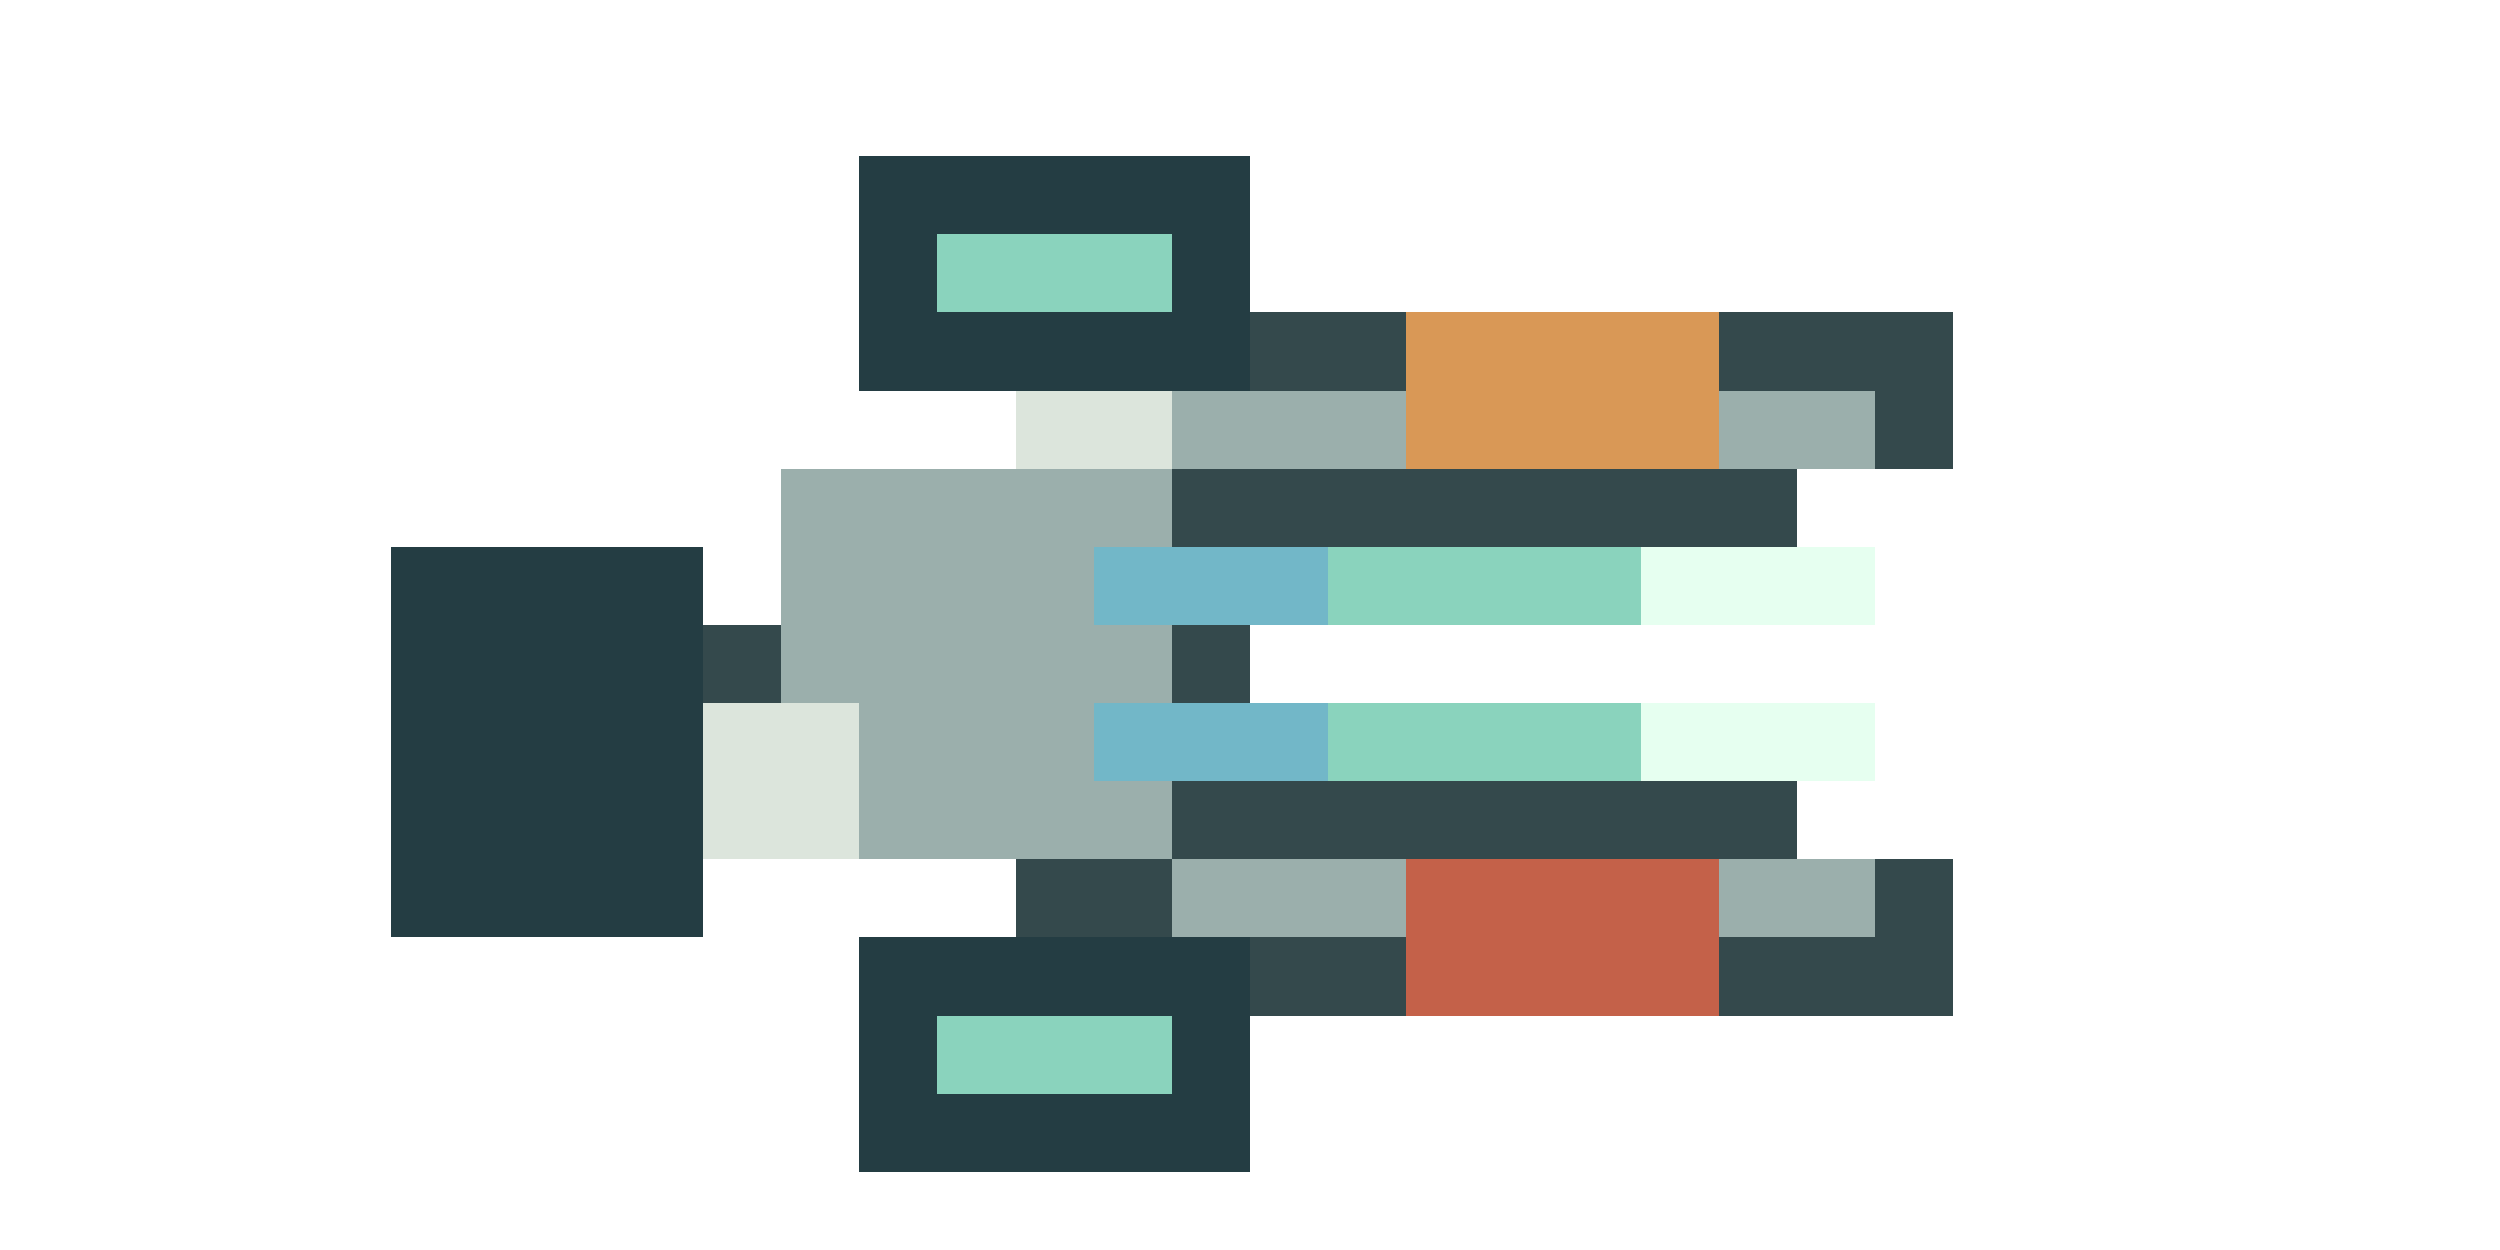
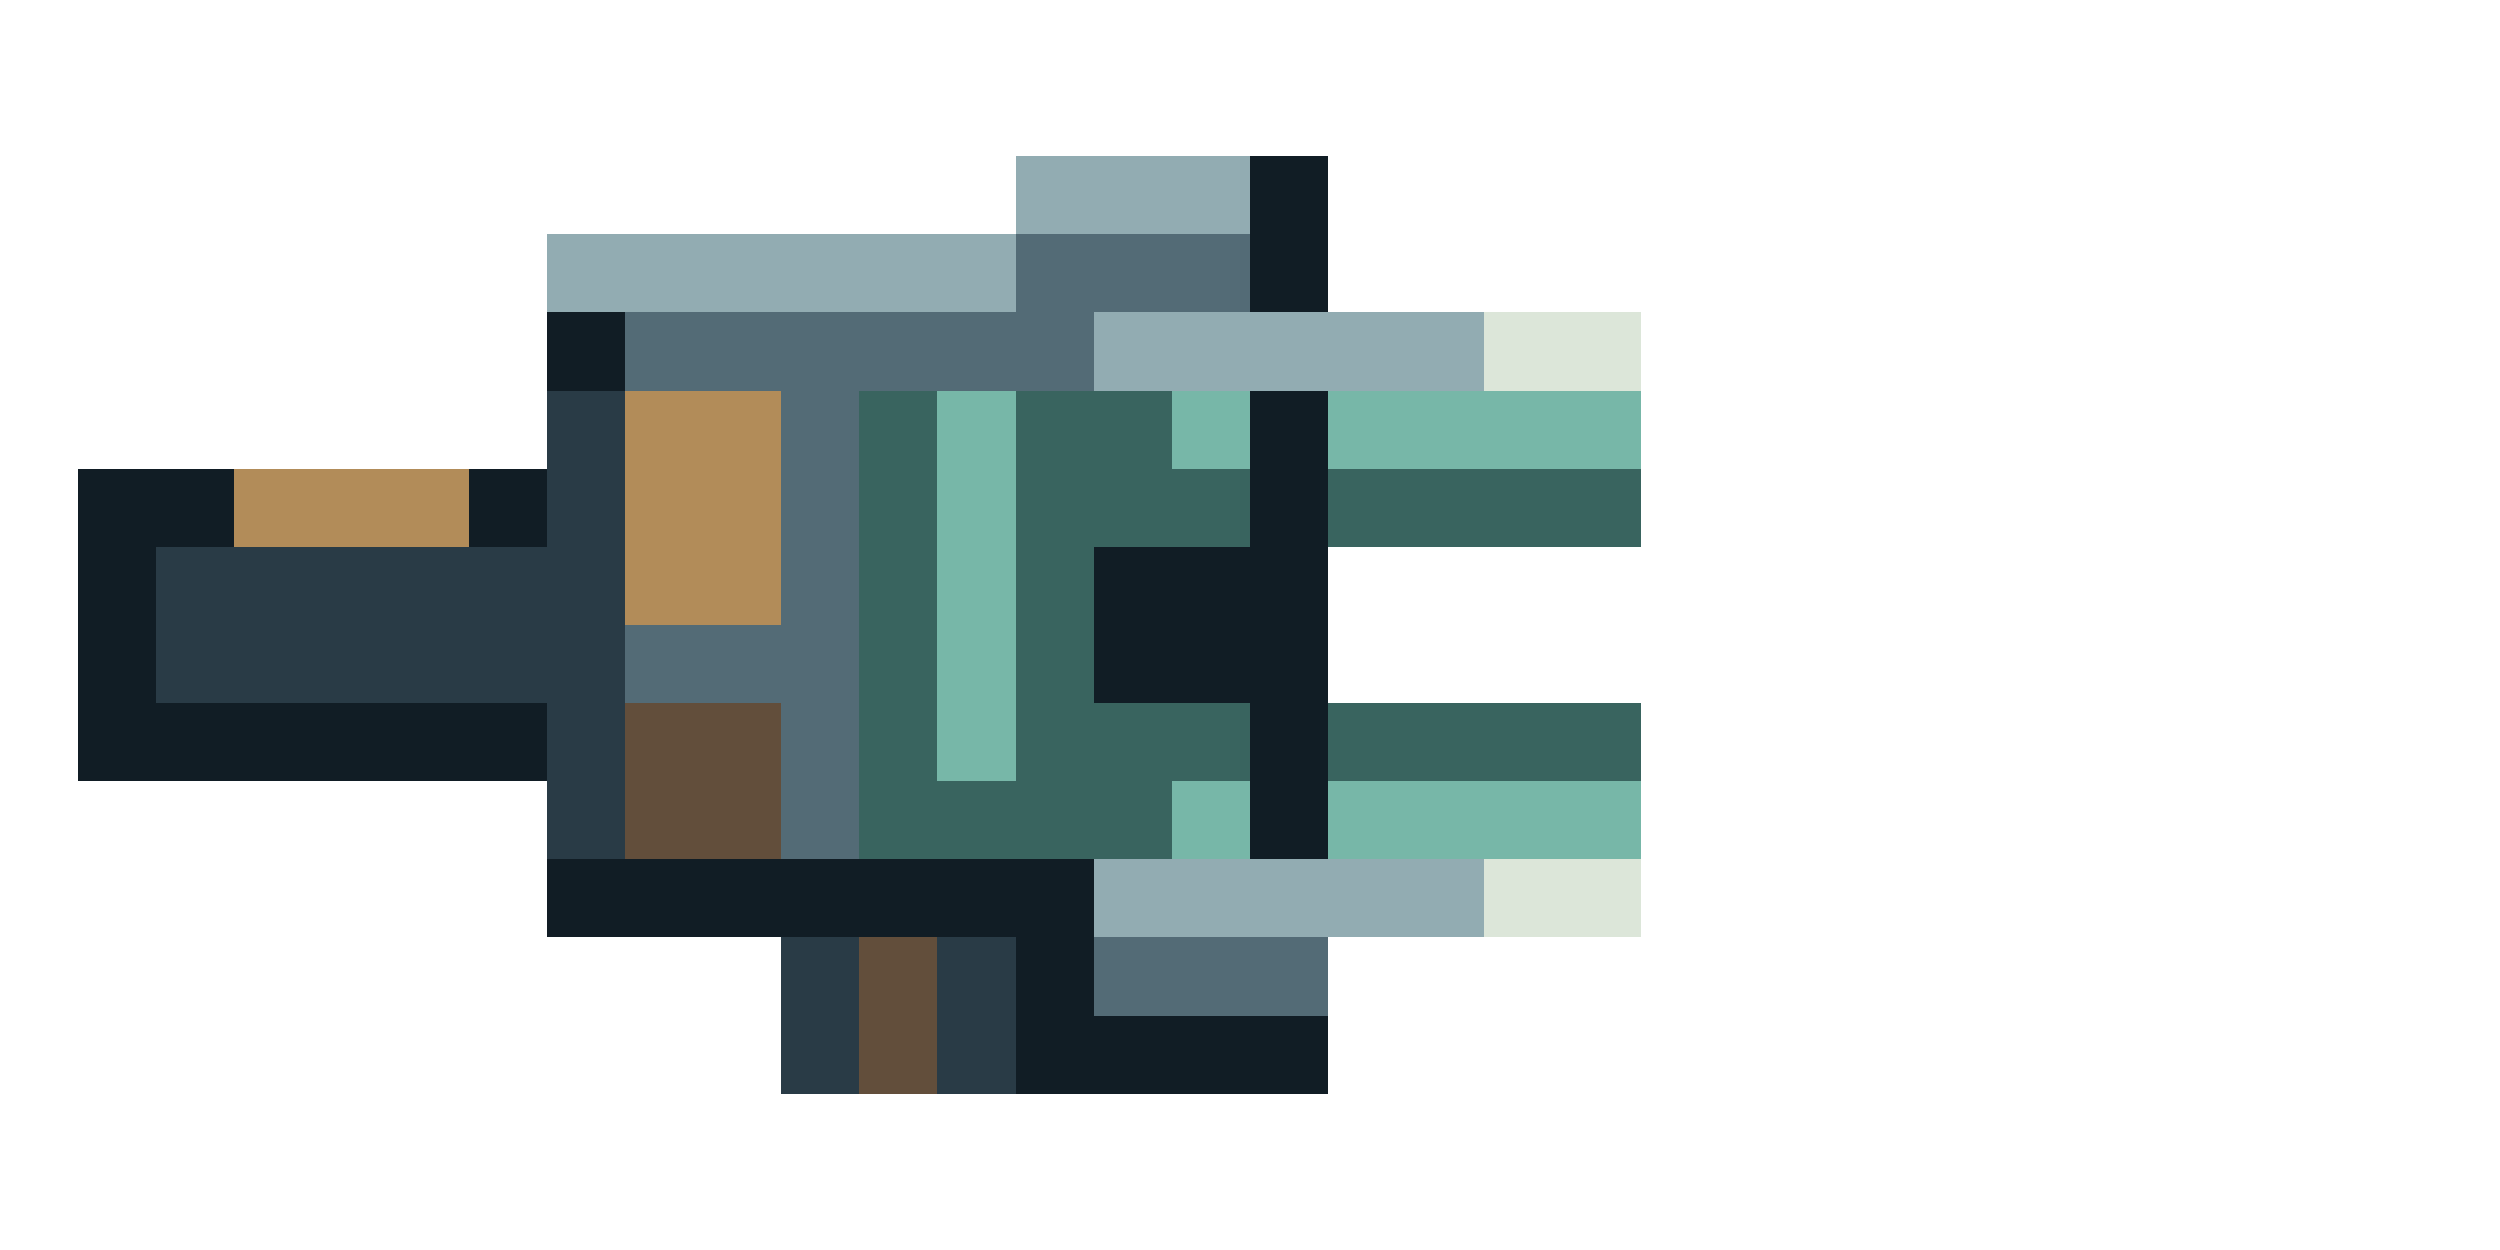
<svg xmlns="http://www.w3.org/2000/svg" width="32" height="16" viewBox="0 0 32 16" shape-rendering="crispEdges">
-   <path fill="#34494c" d="M7 8h3V6h3V4h12v2h-2v1h-7v3h7v1h2v2H13v-2H9v1H7z" />
-   <path fill="#9bafac" d="M10 6h5V5h9v1h-9v5h9v1h-9v-1h-5z" />
-   <path fill="#d99856" d="M18 4h4v2h-4z" />
-   <path fill="#c46149" d="M18 11h4v2h-4z" />
-   <path fill="#72b7c8" d="M14 7h8v1h-8zM14 9h8v1h-8z" />
-   <path fill="#dce5dc" d="M8 9h3v2H8zM13 5h2v1h-2z" />
-   <path fill="#243d43" d="M5 7h4v5H5zM11 2h5v3h-5zM11 12h5v3h-5z" />
-   <path fill="#8ad3bd" d="M12 3h3v1h-3zM12 13h3v1h-3zM17 7h6v1h-6zM17 9h6v1h-6z" />
-   <path fill="#e6fff0" d="M21 7h3v1h-3zM21 9h3v1h-3z" />
+   <path fill="#111d25" d="M1 6h6V3h6V2h4v2h4v3h-4v2h4v3h-4v2h-6v-2H7v-2H1z" />
+   <path fill="#293b46" d="M2 7h5v2H2zM7 5h7v6H7zM10 12h3v2h-3z" />
+   <path fill="#536b76" d="M8 4h5v7H8zM13 3h3v2h-3zM14 11h3v2h-3z" />
+   <path fill="#92acb2" d="M7 3h6v1H7zM13 2h3v1h-3zM14 4h7v1h-7zM14 11h7v1h-7z" />
+   <path fill="#b28c59" d="M3 6h3v1H3zM8 5h2v3H8z" />
+   <path fill="#624e3b" d="M8 9h2v2H8zM11 12h1v2h-1z" />
+   <path fill="#39645f" d="M11 5h3v6h-3zM14 5h7v2h-7zM14 9h7v2h-7z" />
+   <path fill="#77b7a8" d="M12 5h1v5h-1zM15 5h6v1h-6zM15 10h6v1h-6z" />
+   <path fill="#dce6d9" d="M19 4h2v1h-2zM19 11h2v1h-2z" />
+   <path fill="#111d25" d="M16 5h1v2h-1zM16 9h1v2h-1z" />
</svg>
